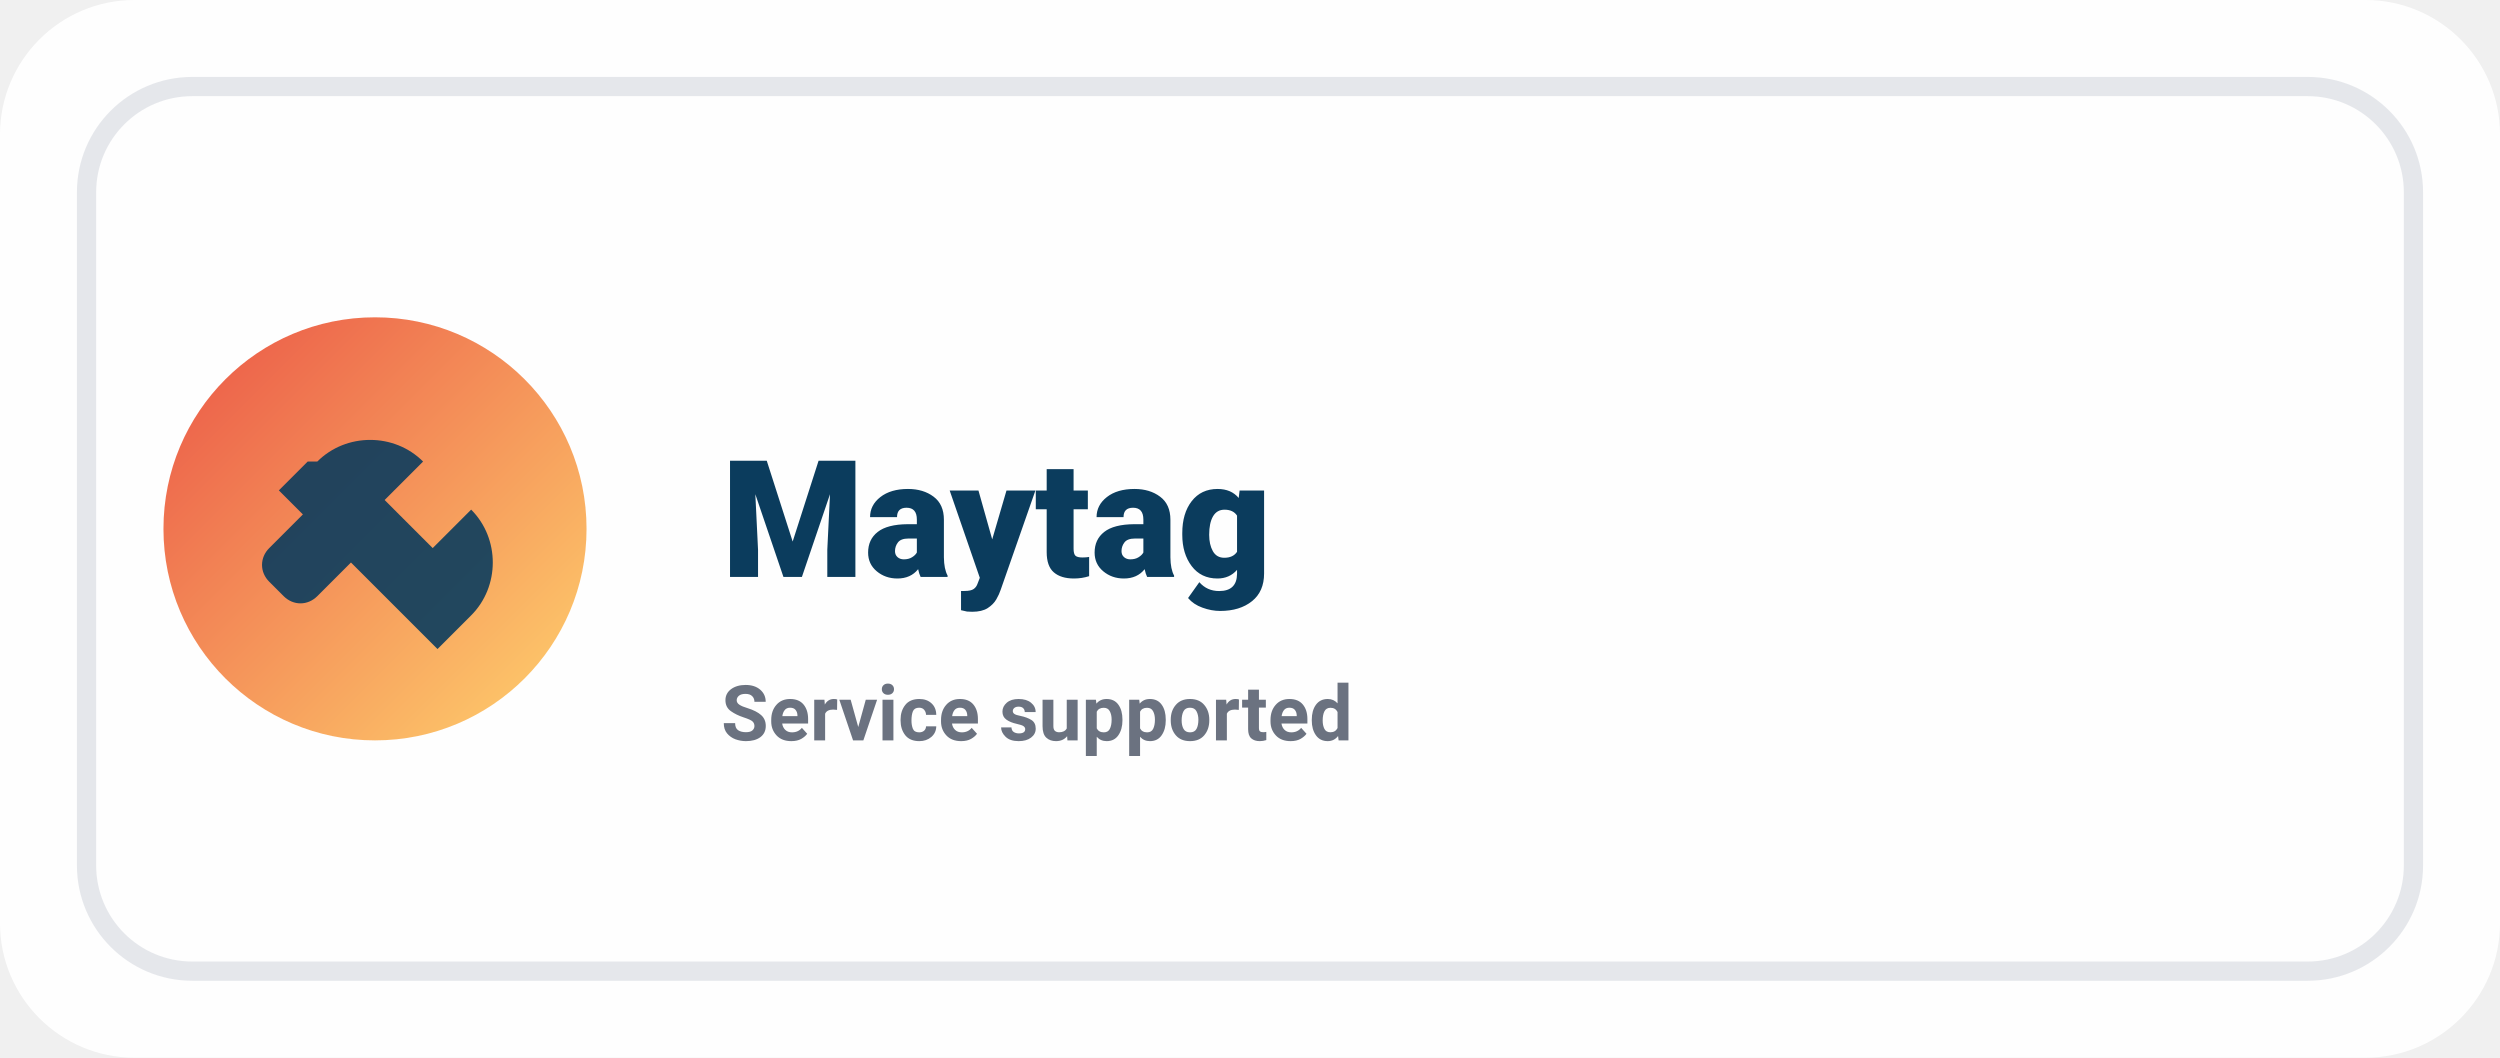
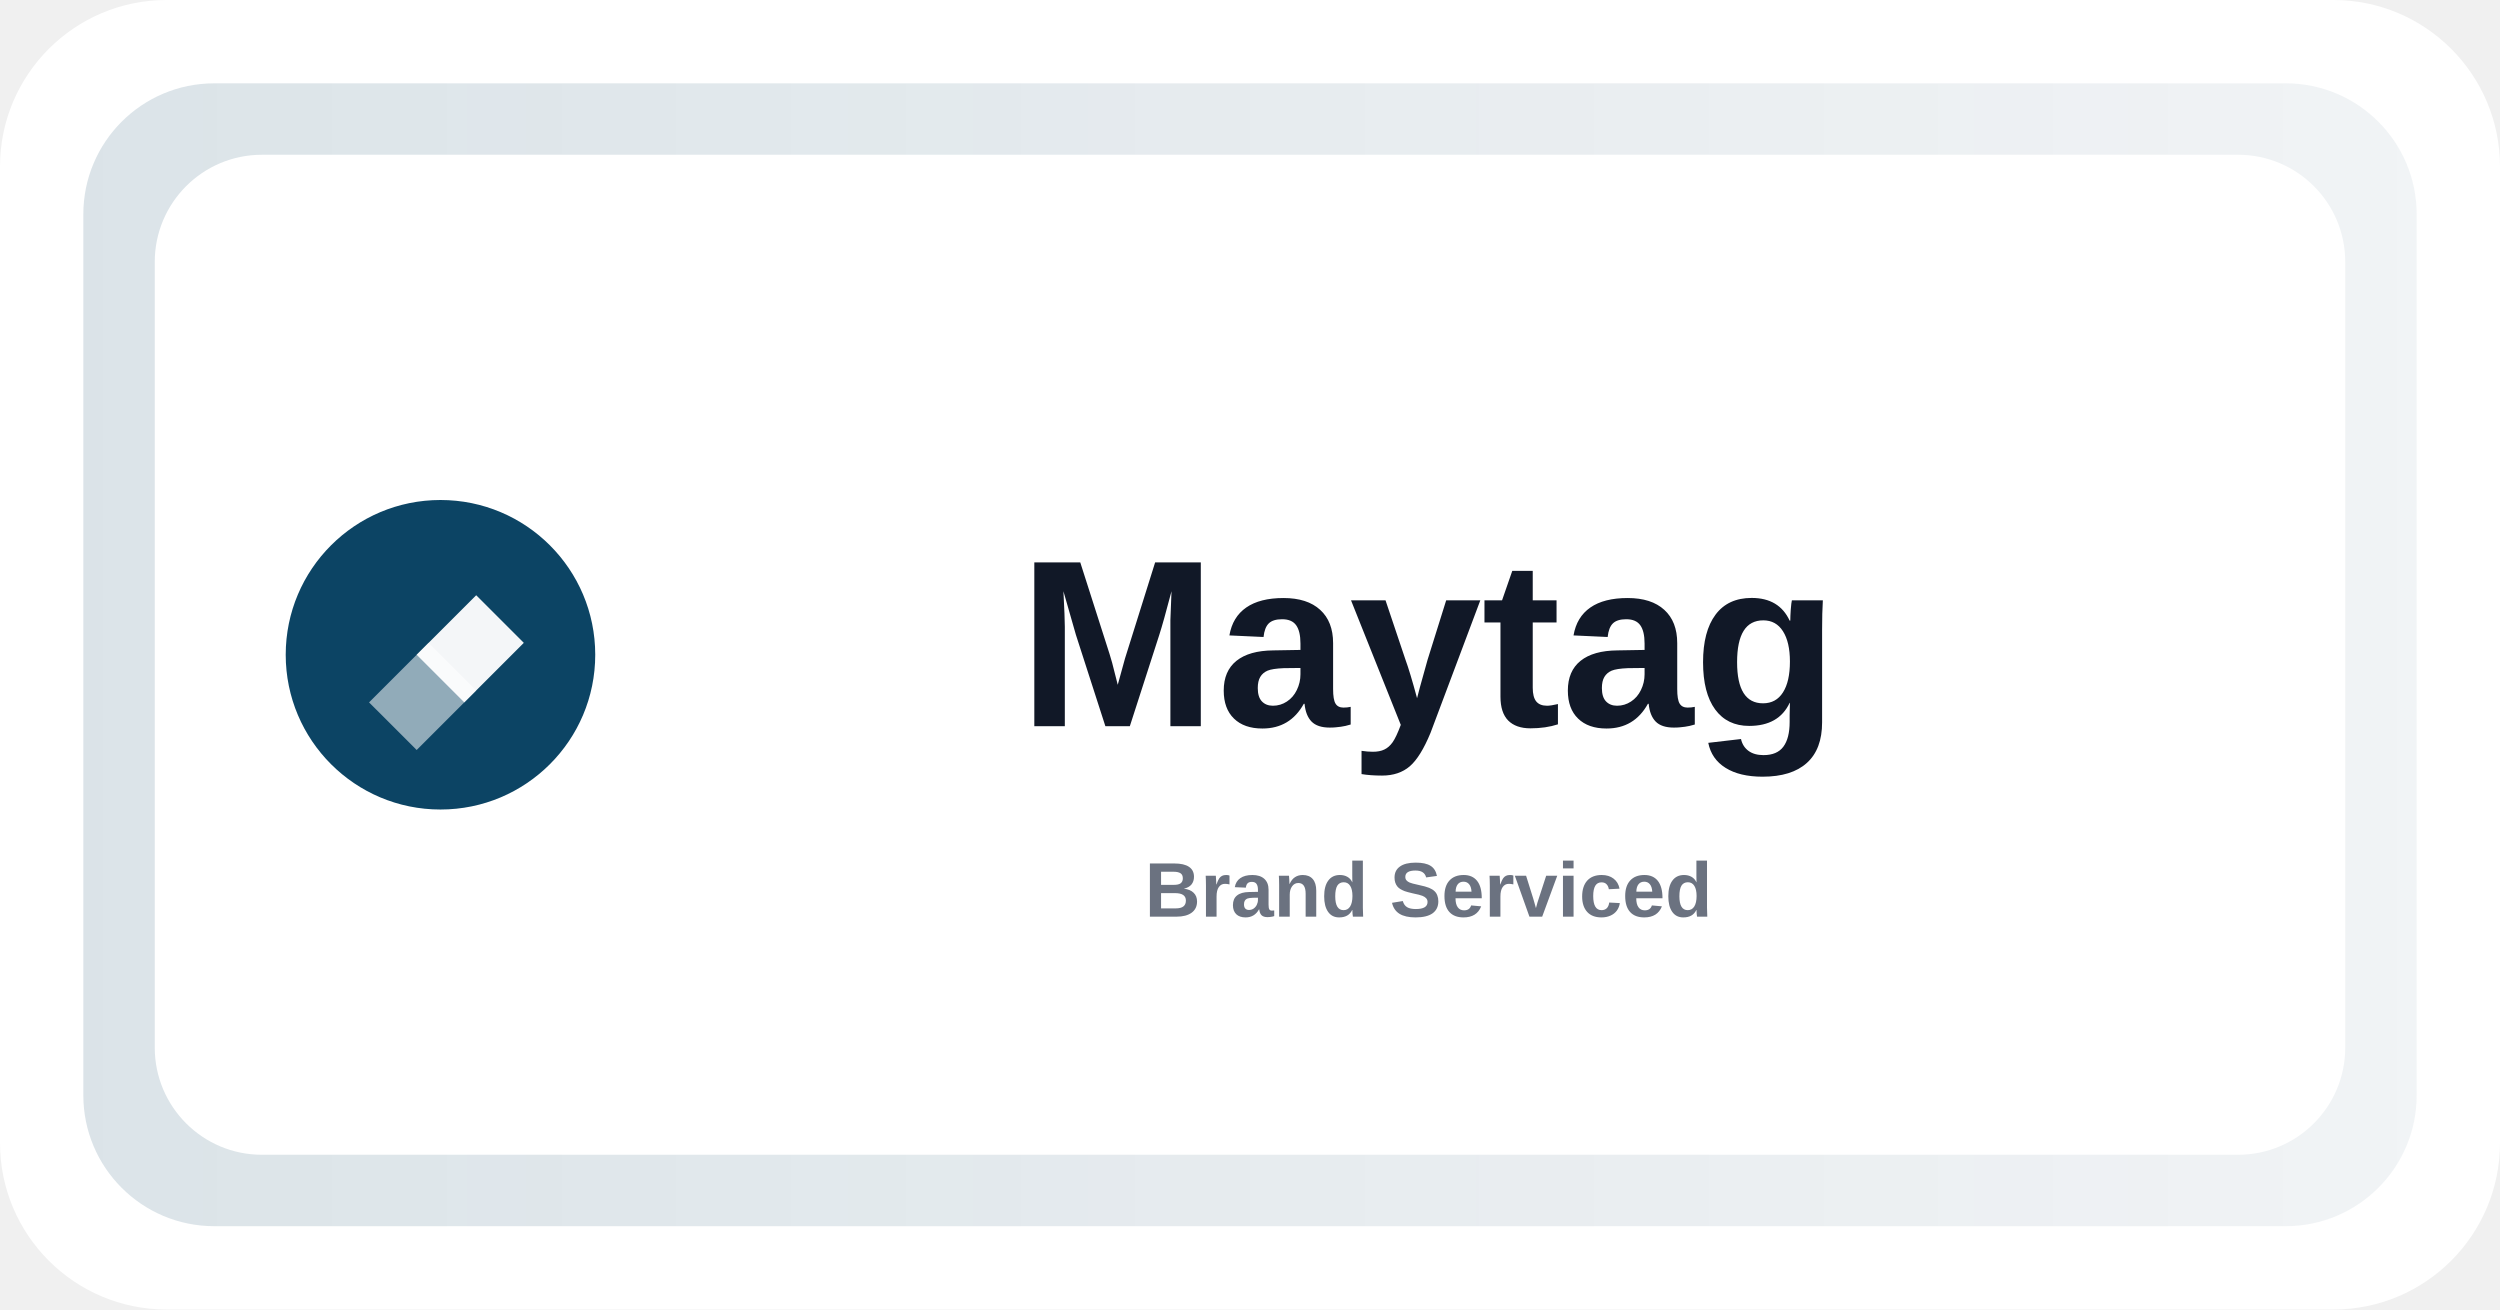
- <svg xmlns="http://www.w3.org/2000/svg" viewBox="0 0 520 220" role="img" aria-label="Maytag">
+ <svg xmlns="http://www.w3.org/2000/svg" width="420" height="220" viewBox="0 0 420 220" role="img" aria-label="Maytag brand">
  <defs>
-     <linearGradient id="g" x1="0" x2="1" y1="0" y2="1">
-       <stop offset="0" stop-color="#e94b3c" stop-opacity="0.95" />
-       <stop offset="1" stop-color="#ffd166" stop-opacity="0.95" />
+     <linearGradient id="bg" x1="0" x2="1">
+       <stop offset="0" stop-color="#003b5c" stop-opacity=".14" />
+       <stop offset="1" stop-color="#0b3c5d" stop-opacity=".06" />
    </linearGradient>
  </defs>
-   <rect width="520" height="220" rx="28" fill="#ffffff" opacity="0.96" />
-   <rect x="18" y="18" width="484" height="184" rx="22" fill="none" stroke="#e5e7eb" stroke-width="4" />
-   <circle cx="78" cy="110" r="44" fill="url(#g)" />
-   <path d="M66 96c6-6 16-6 22 0l-8 8 10 10 8-8c6 6 6 16 0 22l-7 7-18-18-7 7c-2 2-5 2-7 0l-3-3c-2-2-2-5 0-7l7-7-5-5 6-6z" fill="#0b3c5d" opacity="0.9" />
-   <text x="150" y="120" font-family="system-ui,Segoe UI,Roboto,Arial" font-size="34" fill="#0b3c5d" font-weight="900">Maytag</text>
-   <text x="150" y="154" font-family="system-ui,Segoe UI,Roboto,Arial" font-size="16" fill="#6b7280" font-weight="650">Service supported</text>
+   <rect width="420" height="220" rx="28" fill="#ffffff" />
+   <rect x="14" y="14" width="392" height="192" rx="22" fill="url(#bg)" />
+   <rect x="26" y="26" width="368" height="168" rx="18" fill="#ffffff" />
+   <circle cx="74" cy="110" r="26" fill="#003b5c" opacity=".95" />
+   <path d="M70 110l10-10 8 8-10 10z" fill="#ffffff" opacity=".95" />
+   <path d="M62 118l10-10 8 8-10 10z" fill="#ffffff" opacity=".55" />
+   <text x="240" y="122" text-anchor="middle" font-family="Arial, Helvetica, sans-serif" font-size="40" font-weight="900" fill="#111827">Maytag</text>
+   <text x="240" y="154" text-anchor="middle" font-family="Arial, Helvetica, sans-serif" font-size="13" font-weight="700" fill="#6b7280">Brand Serviced</text>
</svg>
